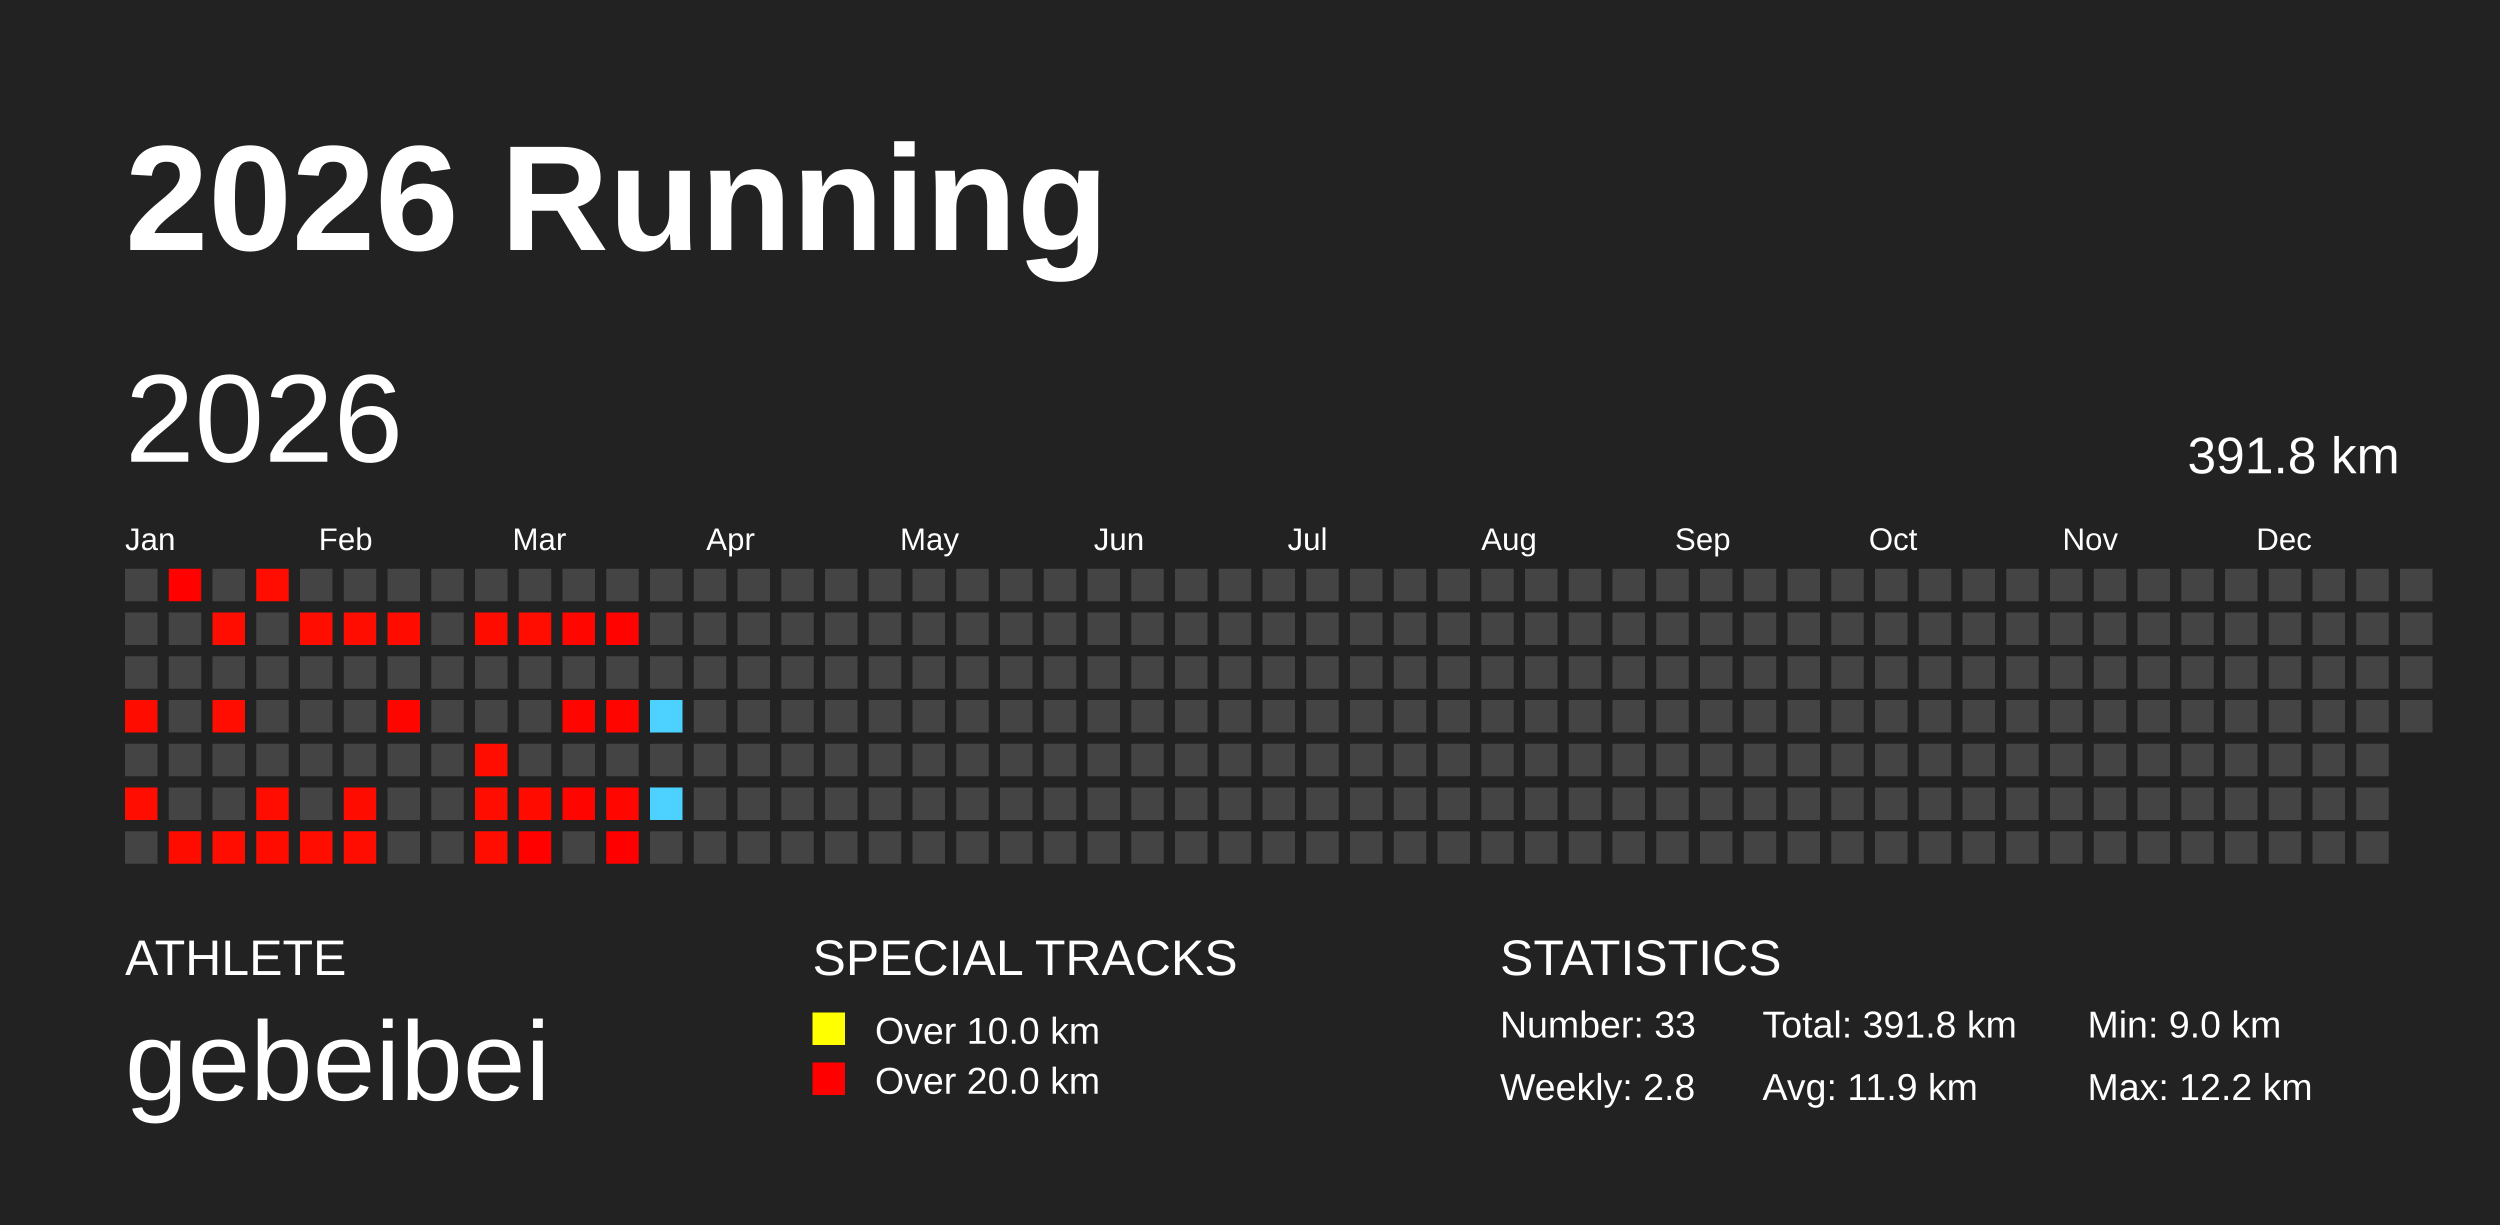
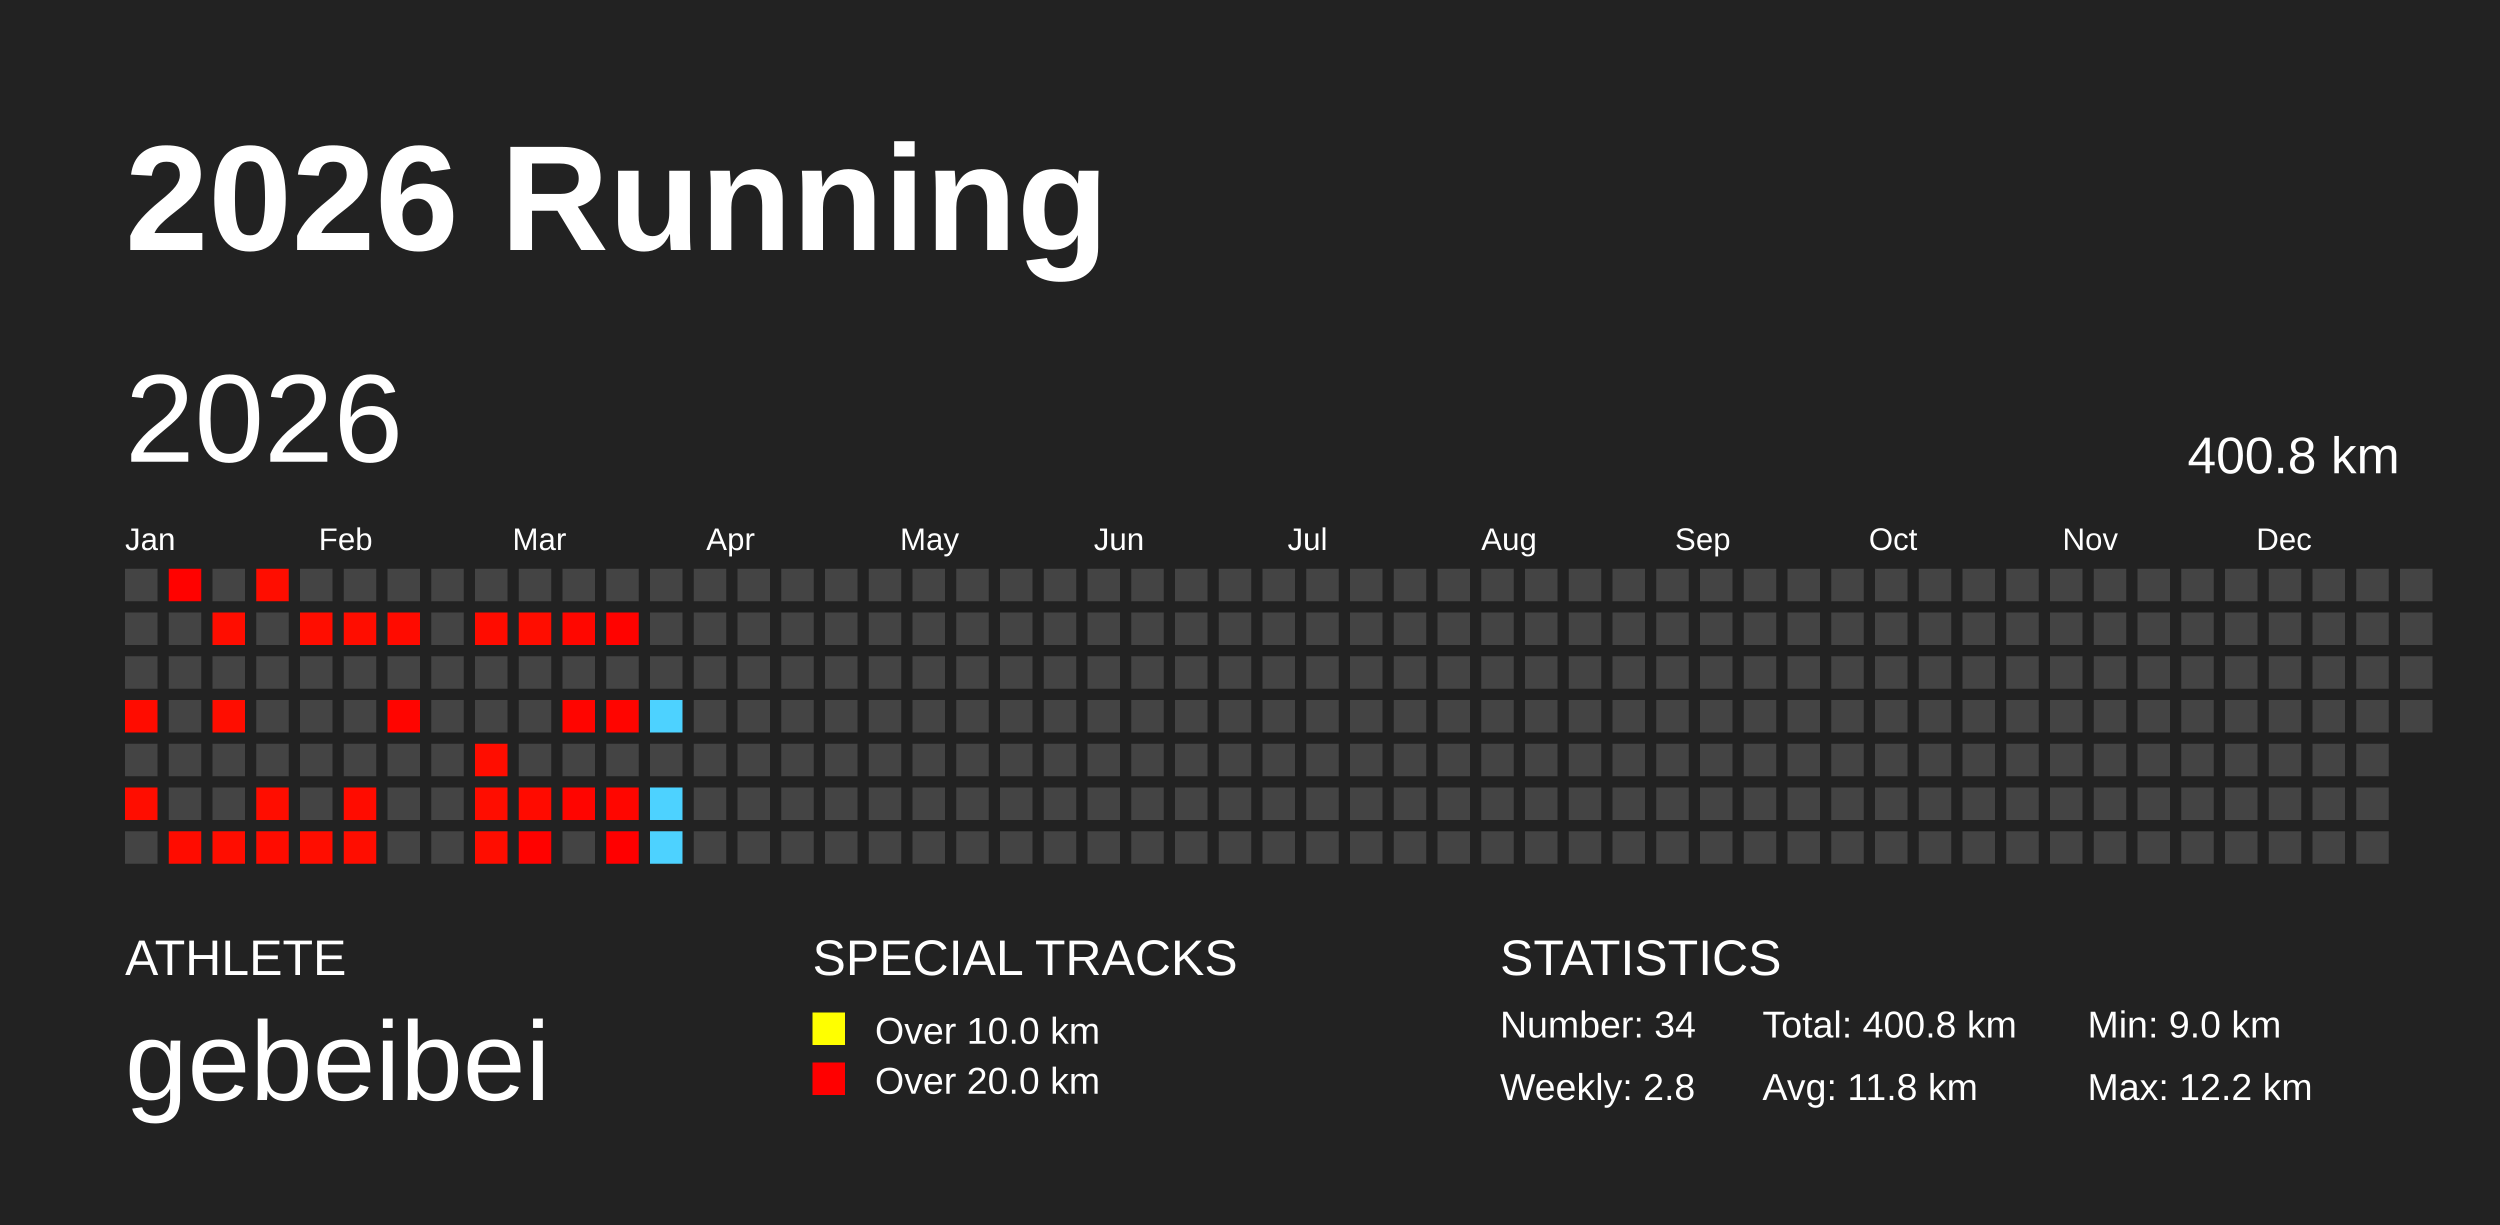
<svg xmlns="http://www.w3.org/2000/svg" baseProfile="full" height="98mm" version="1.1" viewBox="0,0,200,98" width="200mm">
  <defs />
  <rect fill="#222222" height="98" width="200" x="0" y="0" />
  <text fill="#FFFFFF" style="font-size:12px; font-family:Arial; font-weight:bold;" x="10" y="20">2026 Running</text>
  <text fill="#FFFFFF" style="font-size:4px; font-family:Arial" x="10" y="78">ATHLETE</text>
  <text fill="#FFFFFF" style="font-size:9px; font-family:Arial" x="10" y="88">gebeibei</text>
  <text fill="#FFFFFF" style="font-size:4px; font-family:Arial" x="65" y="78">SPECIAL TRACKS</text>
  <rect fill="yellow" height="2.6" width="2.6" x="65" y="81" />
  <text fill="#FFFFFF" style="font-size:3px; font-family:Arial" x="70" y="83.5">Over 10.0 km</text>
  <rect fill="red" height="2.6" width="2.6" x="65" y="85" />
  <text fill="#FFFFFF" style="font-size:3px; font-family:Arial" x="70" y="87.5">Over 20.0 km</text>
  <text fill="#FFFFFF" style="font-size:4px; font-family:Arial" x="120" y="78">STATISTICS</text>
-   <text fill="#FFFFFF" style="font-size:3px; font-family:Arial" x="120" y="83">Number: 33</text>
+   <text fill="#FFFFFF" style="font-size:3px; font-family:Arial" x="120" y="83">Number: 34</text>
  <text fill="#FFFFFF" style="font-size:3px; font-family:Arial" x="120" y="88">Weekly: 2.8</text>
-   <text fill="#FFFFFF" style="font-size:3px; font-family:Arial" x="141" y="83">Total: 391.8 km</text>
-   <text fill="#FFFFFF" style="font-size:3px; font-family:Arial" x="141" y="88">Avg: 11.9 km</text>
+   <text fill="#FFFFFF" style="font-size:3px; font-family:Arial" x="141" y="83">Total: 400.8 km</text>
+   <text fill="#FFFFFF" style="font-size:3px; font-family:Arial" x="141" y="88">Avg: 11.8 km</text>
  <text fill="#FFFFFF" style="font-size:3px; font-family:Arial" x="167" y="83">Min: 9.0 km</text>
  <text fill="#FFFFFF" style="font-size:3px; font-family:Arial" x="167" y="88">Max: 12.2 km</text>
  <text dominant-baseline="hanging" fill="#FFFFFF" style="font-size:10.0px; font-family:Arial;" x="10" y="30">2026</text>
-   <text dominant-baseline="hanging" fill="#FFFFFF" style="font-size:4.125px; font-family:Arial;" x="175" y="35">391.8 km</text>
+   <text dominant-baseline="hanging" fill="#FFFFFF" style="font-size:4.125px; font-family:Arial;" x="175" y="35">400.8 km</text>
  <text fill="#FFFFFF" style="font-size:2.5px; font-family:Arial" x="10.0" y="44">Jan</text>
  <text fill="#FFFFFF" style="font-size:2.5px; font-family:Arial" x="25.5" y="44">Feb</text>
  <text fill="#FFFFFF" style="font-size:2.5px; font-family:Arial" x="41.0" y="44">Mar</text>
  <text fill="#FFFFFF" style="font-size:2.5px; font-family:Arial" x="56.5" y="44">Apr</text>
  <text fill="#FFFFFF" style="font-size:2.5px; font-family:Arial" x="72.0" y="44">May</text>
  <text fill="#FFFFFF" style="font-size:2.5px; font-family:Arial" x="87.5" y="44">Jun</text>
  <text fill="#FFFFFF" style="font-size:2.5px; font-family:Arial" x="103.0" y="44">Jul</text>
  <text fill="#FFFFFF" style="font-size:2.5px; font-family:Arial" x="118.5" y="44">Aug</text>
  <text fill="#FFFFFF" style="font-size:2.5px; font-family:Arial" x="134.0" y="44">Sep</text>
  <text fill="#FFFFFF" style="font-size:2.5px; font-family:Arial" x="149.5" y="44">Oct</text>
  <text fill="#FFFFFF" style="font-size:2.5px; font-family:Arial" x="165.0" y="44">Nov</text>
  <text fill="#FFFFFF" style="font-size:2.5px; font-family:Arial" x="180.5" y="44">Dec</text>
  <rect fill="#444444" height="2.6" width="2.6" x="10.0" y="45.5" />
  <rect fill="#444444" height="2.6" width="2.6" x="10.0" y="49.0" />
  <rect fill="#444444" height="2.6" width="2.6" x="10.0" y="52.5" />
  <rect fill="#ff0c00" height="2.6" width="2.6" x="10.0" y="56.0" />
  <rect fill="#444444" height="2.6" width="2.6" x="10.0" y="59.5" />
  <rect fill="#ff0d00" height="2.6" width="2.6" x="10.0" y="63.0" />
  <rect fill="#444444" height="2.6" width="2.6" x="10.0" y="66.5" />
  <rect fill="#ff0200" height="2.6" width="2.6" x="13.5" y="45.5" />
  <rect fill="#444444" height="2.6" width="2.6" x="13.5" y="49.0" />
  <rect fill="#444444" height="2.6" width="2.6" x="13.5" y="52.5" />
  <rect fill="#444444" height="2.6" width="2.6" x="13.5" y="56.0" />
  <rect fill="#444444" height="2.6" width="2.6" x="13.5" y="59.5" />
  <rect fill="#444444" height="2.6" width="2.6" x="13.5" y="63.0" />
  <rect fill="#ff0c00" height="2.6" width="2.6" x="13.5" y="66.5" />
  <rect fill="#444444" height="2.6" width="2.6" x="17.0" y="45.5" />
  <rect fill="#ff0d00" height="2.6" width="2.6" x="17.0" y="49.0" />
  <rect fill="#444444" height="2.6" width="2.6" x="17.0" y="52.5" />
  <rect fill="#ff0d00" height="2.6" width="2.6" x="17.0" y="56.0" />
  <rect fill="#444444" height="2.6" width="2.6" x="17.0" y="59.5" />
  <rect fill="#444444" height="2.6" width="2.6" x="17.0" y="63.0" />
  <rect fill="#ff0d00" height="2.6" width="2.6" x="17.0" y="66.5" />
  <rect fill="#ff0d00" height="2.6" width="2.6" x="20.5" y="45.5" />
  <rect fill="#444444" height="2.6" width="2.6" x="20.5" y="49.0" />
  <rect fill="#444444" height="2.6" width="2.6" x="20.5" y="52.5" />
  <rect fill="#444444" height="2.6" width="2.6" x="20.5" y="56.0" />
  <rect fill="#444444" height="2.6" width="2.6" x="20.5" y="59.5" />
  <rect fill="#ff0d00" height="2.6" width="2.6" x="20.5" y="63.0" />
  <rect fill="#ff0c00" height="2.6" width="2.6" x="20.5" y="66.5" />
  <rect fill="#444444" height="2.6" width="2.6" x="24.0" y="45.5" />
  <rect fill="#ff0d00" height="2.6" width="2.6" x="24.0" y="49.0" />
  <rect fill="#444444" height="2.6" width="2.6" x="24.0" y="52.5" />
  <rect fill="#444444" height="2.6" width="2.6" x="24.0" y="56.0" />
  <rect fill="#444444" height="2.6" width="2.6" x="24.0" y="59.5" />
  <rect fill="#444444" height="2.6" width="2.6" x="24.0" y="63.0" />
  <rect fill="#ff0d00" height="2.6" width="2.6" x="24.0" y="66.5" />
  <rect fill="#444444" height="2.6" width="2.6" x="27.5" y="45.5" />
  <rect fill="#ff0d00" height="2.6" width="2.6" x="27.5" y="49.0" />
  <rect fill="#444444" height="2.6" width="2.6" x="27.5" y="52.5" />
  <rect fill="#444444" height="2.6" width="2.6" x="27.5" y="56.0" />
  <rect fill="#444444" height="2.6" width="2.6" x="27.5" y="59.5" />
  <rect fill="#ff0c00" height="2.6" width="2.6" x="27.5" y="63.0" />
  <rect fill="#ff0d00" height="2.6" width="2.6" x="27.5" y="66.5" />
  <rect fill="#444444" height="2.6" width="2.6" x="31.0" y="45.5" />
  <rect fill="#ff0b00" height="2.6" width="2.6" x="31.0" y="49.0" />
  <rect fill="#444444" height="2.6" width="2.6" x="31.0" y="52.5" />
  <rect fill="#ff0500" height="2.6" width="2.6" x="31.0" y="56.0" />
  <rect fill="#444444" height="2.6" width="2.6" x="31.0" y="59.5" />
  <rect fill="#444444" height="2.6" width="2.6" x="31.0" y="63.0" />
  <rect fill="#444444" height="2.6" width="2.6" x="31.0" y="66.5" />
  <rect fill="#444444" height="2.6" width="2.6" x="34.5" y="45.5" />
  <rect fill="#444444" height="2.6" width="2.6" x="34.5" y="49.0" />
  <rect fill="#444444" height="2.6" width="2.6" x="34.5" y="52.5" />
  <rect fill="#444444" height="2.6" width="2.6" x="34.5" y="56.0" />
  <rect fill="#444444" height="2.6" width="2.6" x="34.5" y="59.5" />
  <rect fill="#444444" height="2.6" width="2.6" x="34.5" y="63.0" />
  <rect fill="#444444" height="2.6" width="2.6" x="34.5" y="66.5" />
  <rect fill="#444444" height="2.6" width="2.6" x="38.0" y="45.5" />
  <rect fill="#ff0c00" height="2.6" width="2.6" x="38.0" y="49.0" />
  <rect fill="#444444" height="2.6" width="2.6" x="38.0" y="52.5" />
  <rect fill="#444444" height="2.6" width="2.6" x="38.0" y="56.0" />
  <rect fill="#ff0d00" height="2.6" width="2.6" x="38.0" y="59.5" />
  <rect fill="#ff0d00" height="2.6" width="2.6" x="38.0" y="63.0" />
  <rect fill="#ff0d00" height="2.6" width="2.6" x="38.0" y="66.5" />
  <rect fill="#444444" height="2.6" width="2.6" x="41.5" y="45.5" />
  <rect fill="#ff0d00" height="2.6" width="2.6" x="41.5" y="49.0" />
  <rect fill="#444444" height="2.6" width="2.6" x="41.5" y="52.5" />
  <rect fill="#444444" height="2.6" width="2.6" x="41.5" y="56.0" />
  <rect fill="#444444" height="2.6" width="2.6" x="41.5" y="59.5" />
  <rect fill="#ff0b00" height="2.6" width="2.6" x="41.5" y="63.0" />
  <rect fill="#ff0200" height="2.6" width="2.6" x="41.5" y="66.5" />
  <rect fill="#444444" height="2.6" width="2.6" x="45.0" y="45.5" />
  <rect fill="#ff0700" height="2.6" width="2.6" x="45.0" y="49.0" />
  <rect fill="#444444" height="2.6" width="2.6" x="45.0" y="52.5" />
  <rect fill="#ff0500" height="2.6" width="2.6" x="45.0" y="56.0" />
  <rect fill="#444444" height="2.6" width="2.6" x="45.0" y="59.5" />
  <rect fill="#ff0500" height="2.6" width="2.6" x="45.0" y="63.0" />
  <rect fill="#444444" height="2.6" width="2.6" x="45.0" y="66.5" />
  <rect fill="#444444" height="2.6" width="2.6" x="48.5" y="45.5" />
  <rect fill="#ff0300" height="2.6" width="2.6" x="48.5" y="49.0" />
  <rect fill="#444444" height="2.6" width="2.6" x="48.5" y="52.5" />
  <rect fill="#ff0500" height="2.6" width="2.6" x="48.5" y="56.0" />
  <rect fill="#444444" height="2.6" width="2.6" x="48.5" y="59.5" />
  <rect fill="#ff0600" height="2.6" width="2.6" x="48.5" y="63.0" />
  <rect fill="#ff0000" height="2.6" width="2.6" x="48.5" y="66.5" />
  <rect fill="#444444" height="2.6" width="2.6" x="52.0" y="45.5" />
  <rect fill="#444444" height="2.6" width="2.6" x="52.0" y="49.0" />
  <rect fill="#444444" height="2.6" width="2.6" x="52.0" y="52.5" />
  <rect fill="#4dd2ff" height="2.6" width="2.6" x="52.0" y="56.0" />
  <rect fill="#444444" height="2.6" width="2.6" x="52.0" y="59.5" />
  <rect fill="#4dd2ff" height="2.6" width="2.6" x="52.0" y="63.0" />
-   <rect fill="#444444" height="2.6" width="2.6" x="52.0" y="66.5" />
+   <rect fill="#4dd2ff" height="2.6" width="2.6" x="52.0" y="66.5" />
  <rect fill="#444444" height="2.6" width="2.6" x="55.5" y="45.5" />
  <rect fill="#444444" height="2.6" width="2.6" x="55.5" y="49.0" />
  <rect fill="#444444" height="2.6" width="2.6" x="55.5" y="52.5" />
  <rect fill="#444444" height="2.6" width="2.6" x="55.5" y="56.0" />
  <rect fill="#444444" height="2.6" width="2.6" x="55.5" y="59.5" />
  <rect fill="#444444" height="2.6" width="2.6" x="55.5" y="63.0" />
  <rect fill="#444444" height="2.6" width="2.6" x="55.5" y="66.5" />
  <rect fill="#444444" height="2.6" width="2.6" x="59.0" y="45.5" />
  <rect fill="#444444" height="2.6" width="2.6" x="59.0" y="49.0" />
  <rect fill="#444444" height="2.6" width="2.6" x="59.0" y="52.5" />
  <rect fill="#444444" height="2.6" width="2.6" x="59.0" y="56.0" />
  <rect fill="#444444" height="2.6" width="2.6" x="59.0" y="59.5" />
  <rect fill="#444444" height="2.6" width="2.6" x="59.0" y="63.0" />
  <rect fill="#444444" height="2.6" width="2.6" x="59.0" y="66.5" />
  <rect fill="#444444" height="2.6" width="2.6" x="62.5" y="45.5" />
  <rect fill="#444444" height="2.6" width="2.6" x="62.5" y="49.0" />
  <rect fill="#444444" height="2.6" width="2.6" x="62.5" y="52.5" />
  <rect fill="#444444" height="2.6" width="2.6" x="62.5" y="56.0" />
  <rect fill="#444444" height="2.6" width="2.6" x="62.5" y="59.5" />
  <rect fill="#444444" height="2.6" width="2.6" x="62.5" y="63.0" />
  <rect fill="#444444" height="2.6" width="2.6" x="62.5" y="66.5" />
  <rect fill="#444444" height="2.6" width="2.6" x="66.0" y="45.5" />
  <rect fill="#444444" height="2.6" width="2.6" x="66.0" y="49.0" />
  <rect fill="#444444" height="2.6" width="2.6" x="66.0" y="52.5" />
  <rect fill="#444444" height="2.6" width="2.6" x="66.0" y="56.0" />
  <rect fill="#444444" height="2.6" width="2.6" x="66.0" y="59.5" />
  <rect fill="#444444" height="2.6" width="2.6" x="66.0" y="63.0" />
  <rect fill="#444444" height="2.6" width="2.6" x="66.0" y="66.5" />
  <rect fill="#444444" height="2.6" width="2.6" x="69.5" y="45.5" />
  <rect fill="#444444" height="2.6" width="2.6" x="69.5" y="49.0" />
  <rect fill="#444444" height="2.6" width="2.6" x="69.5" y="52.5" />
  <rect fill="#444444" height="2.6" width="2.6" x="69.5" y="56.0" />
  <rect fill="#444444" height="2.6" width="2.6" x="69.5" y="59.5" />
  <rect fill="#444444" height="2.6" width="2.6" x="69.5" y="63.0" />
  <rect fill="#444444" height="2.6" width="2.6" x="69.5" y="66.5" />
  <rect fill="#444444" height="2.6" width="2.6" x="73.0" y="45.5" />
  <rect fill="#444444" height="2.6" width="2.6" x="73.0" y="49.0" />
  <rect fill="#444444" height="2.6" width="2.6" x="73.0" y="52.5" />
  <rect fill="#444444" height="2.6" width="2.6" x="73.0" y="56.0" />
  <rect fill="#444444" height="2.6" width="2.6" x="73.0" y="59.5" />
  <rect fill="#444444" height="2.6" width="2.6" x="73.0" y="63.0" />
  <rect fill="#444444" height="2.6" width="2.6" x="73.0" y="66.5" />
  <rect fill="#444444" height="2.6" width="2.6" x="76.5" y="45.5" />
  <rect fill="#444444" height="2.6" width="2.6" x="76.5" y="49.0" />
  <rect fill="#444444" height="2.6" width="2.6" x="76.5" y="52.5" />
  <rect fill="#444444" height="2.6" width="2.6" x="76.5" y="56.0" />
  <rect fill="#444444" height="2.6" width="2.6" x="76.5" y="59.5" />
  <rect fill="#444444" height="2.6" width="2.6" x="76.5" y="63.0" />
  <rect fill="#444444" height="2.6" width="2.6" x="76.5" y="66.5" />
  <rect fill="#444444" height="2.6" width="2.6" x="80.0" y="45.5" />
  <rect fill="#444444" height="2.6" width="2.6" x="80.0" y="49.0" />
  <rect fill="#444444" height="2.6" width="2.6" x="80.0" y="52.5" />
  <rect fill="#444444" height="2.6" width="2.6" x="80.0" y="56.0" />
  <rect fill="#444444" height="2.6" width="2.6" x="80.0" y="59.5" />
  <rect fill="#444444" height="2.6" width="2.6" x="80.0" y="63.0" />
  <rect fill="#444444" height="2.6" width="2.6" x="80.0" y="66.5" />
  <rect fill="#444444" height="2.6" width="2.6" x="83.5" y="45.5" />
  <rect fill="#444444" height="2.6" width="2.6" x="83.5" y="49.0" />
  <rect fill="#444444" height="2.6" width="2.6" x="83.5" y="52.5" />
  <rect fill="#444444" height="2.6" width="2.6" x="83.5" y="56.0" />
  <rect fill="#444444" height="2.6" width="2.6" x="83.5" y="59.5" />
  <rect fill="#444444" height="2.6" width="2.6" x="83.5" y="63.0" />
  <rect fill="#444444" height="2.6" width="2.6" x="83.5" y="66.5" />
  <rect fill="#444444" height="2.6" width="2.6" x="87.0" y="45.5" />
  <rect fill="#444444" height="2.6" width="2.6" x="87.0" y="49.0" />
  <rect fill="#444444" height="2.6" width="2.6" x="87.0" y="52.5" />
  <rect fill="#444444" height="2.6" width="2.6" x="87.0" y="56.0" />
  <rect fill="#444444" height="2.6" width="2.6" x="87.0" y="59.5" />
  <rect fill="#444444" height="2.6" width="2.6" x="87.0" y="63.0" />
  <rect fill="#444444" height="2.6" width="2.6" x="87.0" y="66.5" />
  <rect fill="#444444" height="2.6" width="2.6" x="90.5" y="45.5" />
  <rect fill="#444444" height="2.6" width="2.6" x="90.5" y="49.0" />
  <rect fill="#444444" height="2.6" width="2.6" x="90.5" y="52.5" />
  <rect fill="#444444" height="2.6" width="2.6" x="90.5" y="56.0" />
  <rect fill="#444444" height="2.6" width="2.6" x="90.5" y="59.5" />
  <rect fill="#444444" height="2.6" width="2.6" x="90.5" y="63.0" />
  <rect fill="#444444" height="2.6" width="2.6" x="90.5" y="66.5" />
  <rect fill="#444444" height="2.6" width="2.6" x="94.0" y="45.5" />
  <rect fill="#444444" height="2.6" width="2.6" x="94.0" y="49.0" />
  <rect fill="#444444" height="2.6" width="2.6" x="94.0" y="52.5" />
  <rect fill="#444444" height="2.6" width="2.6" x="94.0" y="56.0" />
  <rect fill="#444444" height="2.6" width="2.6" x="94.0" y="59.5" />
  <rect fill="#444444" height="2.6" width="2.6" x="94.0" y="63.0" />
  <rect fill="#444444" height="2.6" width="2.6" x="94.0" y="66.5" />
  <rect fill="#444444" height="2.6" width="2.6" x="97.5" y="45.5" />
  <rect fill="#444444" height="2.6" width="2.6" x="97.5" y="49.0" />
  <rect fill="#444444" height="2.6" width="2.6" x="97.5" y="52.5" />
  <rect fill="#444444" height="2.6" width="2.6" x="97.5" y="56.0" />
  <rect fill="#444444" height="2.6" width="2.6" x="97.5" y="59.5" />
  <rect fill="#444444" height="2.6" width="2.6" x="97.5" y="63.0" />
  <rect fill="#444444" height="2.6" width="2.6" x="97.5" y="66.5" />
  <rect fill="#444444" height="2.6" width="2.6" x="101.0" y="45.5" />
  <rect fill="#444444" height="2.6" width="2.6" x="101.0" y="49.0" />
  <rect fill="#444444" height="2.6" width="2.6" x="101.0" y="52.5" />
  <rect fill="#444444" height="2.6" width="2.6" x="101.0" y="56.0" />
  <rect fill="#444444" height="2.6" width="2.6" x="101.0" y="59.5" />
  <rect fill="#444444" height="2.6" width="2.6" x="101.0" y="63.0" />
  <rect fill="#444444" height="2.6" width="2.6" x="101.0" y="66.5" />
  <rect fill="#444444" height="2.6" width="2.6" x="104.5" y="45.5" />
  <rect fill="#444444" height="2.6" width="2.6" x="104.5" y="49.0" />
  <rect fill="#444444" height="2.6" width="2.6" x="104.5" y="52.5" />
  <rect fill="#444444" height="2.6" width="2.6" x="104.5" y="56.0" />
  <rect fill="#444444" height="2.6" width="2.6" x="104.5" y="59.5" />
  <rect fill="#444444" height="2.6" width="2.6" x="104.5" y="63.0" />
  <rect fill="#444444" height="2.6" width="2.6" x="104.5" y="66.5" />
  <rect fill="#444444" height="2.6" width="2.6" x="108.0" y="45.5" />
  <rect fill="#444444" height="2.6" width="2.6" x="108.0" y="49.0" />
  <rect fill="#444444" height="2.6" width="2.6" x="108.0" y="52.5" />
  <rect fill="#444444" height="2.6" width="2.6" x="108.0" y="56.0" />
  <rect fill="#444444" height="2.6" width="2.6" x="108.0" y="59.5" />
  <rect fill="#444444" height="2.6" width="2.6" x="108.0" y="63.0" />
  <rect fill="#444444" height="2.6" width="2.6" x="108.0" y="66.5" />
  <rect fill="#444444" height="2.6" width="2.6" x="111.5" y="45.5" />
  <rect fill="#444444" height="2.6" width="2.6" x="111.5" y="49.0" />
  <rect fill="#444444" height="2.6" width="2.6" x="111.5" y="52.5" />
  <rect fill="#444444" height="2.6" width="2.6" x="111.5" y="56.0" />
  <rect fill="#444444" height="2.6" width="2.6" x="111.5" y="59.5" />
  <rect fill="#444444" height="2.6" width="2.6" x="111.5" y="63.0" />
  <rect fill="#444444" height="2.6" width="2.6" x="111.5" y="66.5" />
  <rect fill="#444444" height="2.6" width="2.6" x="115.0" y="45.5" />
  <rect fill="#444444" height="2.6" width="2.6" x="115.0" y="49.0" />
  <rect fill="#444444" height="2.6" width="2.6" x="115.0" y="52.5" />
  <rect fill="#444444" height="2.6" width="2.6" x="115.0" y="56.0" />
  <rect fill="#444444" height="2.6" width="2.6" x="115.0" y="59.5" />
  <rect fill="#444444" height="2.6" width="2.6" x="115.0" y="63.0" />
  <rect fill="#444444" height="2.6" width="2.6" x="115.0" y="66.5" />
  <rect fill="#444444" height="2.6" width="2.6" x="118.5" y="45.5" />
  <rect fill="#444444" height="2.6" width="2.6" x="118.5" y="49.0" />
  <rect fill="#444444" height="2.6" width="2.6" x="118.5" y="52.5" />
  <rect fill="#444444" height="2.6" width="2.6" x="118.5" y="56.0" />
  <rect fill="#444444" height="2.6" width="2.6" x="118.5" y="59.5" />
  <rect fill="#444444" height="2.6" width="2.6" x="118.5" y="63.0" />
  <rect fill="#444444" height="2.6" width="2.6" x="118.5" y="66.5" />
  <rect fill="#444444" height="2.6" width="2.6" x="122.0" y="45.5" />
  <rect fill="#444444" height="2.6" width="2.6" x="122.0" y="49.0" />
  <rect fill="#444444" height="2.6" width="2.6" x="122.0" y="52.5" />
  <rect fill="#444444" height="2.6" width="2.6" x="122.0" y="56.0" />
  <rect fill="#444444" height="2.6" width="2.6" x="122.0" y="59.5" />
  <rect fill="#444444" height="2.6" width="2.6" x="122.0" y="63.0" />
  <rect fill="#444444" height="2.6" width="2.6" x="122.0" y="66.5" />
  <rect fill="#444444" height="2.6" width="2.6" x="125.5" y="45.5" />
  <rect fill="#444444" height="2.6" width="2.6" x="125.5" y="49.0" />
  <rect fill="#444444" height="2.6" width="2.6" x="125.5" y="52.5" />
  <rect fill="#444444" height="2.6" width="2.6" x="125.5" y="56.0" />
  <rect fill="#444444" height="2.6" width="2.6" x="125.5" y="59.5" />
  <rect fill="#444444" height="2.6" width="2.6" x="125.5" y="63.0" />
  <rect fill="#444444" height="2.6" width="2.6" x="125.5" y="66.5" />
  <rect fill="#444444" height="2.6" width="2.6" x="129.0" y="45.5" />
  <rect fill="#444444" height="2.6" width="2.6" x="129.0" y="49.0" />
  <rect fill="#444444" height="2.6" width="2.6" x="129.0" y="52.5" />
  <rect fill="#444444" height="2.6" width="2.6" x="129.0" y="56.0" />
  <rect fill="#444444" height="2.6" width="2.6" x="129.0" y="59.5" />
  <rect fill="#444444" height="2.6" width="2.6" x="129.0" y="63.0" />
  <rect fill="#444444" height="2.6" width="2.6" x="129.0" y="66.5" />
  <rect fill="#444444" height="2.6" width="2.6" x="132.5" y="45.5" />
  <rect fill="#444444" height="2.6" width="2.6" x="132.5" y="49.0" />
  <rect fill="#444444" height="2.6" width="2.6" x="132.5" y="52.5" />
  <rect fill="#444444" height="2.6" width="2.6" x="132.5" y="56.0" />
  <rect fill="#444444" height="2.6" width="2.6" x="132.5" y="59.5" />
  <rect fill="#444444" height="2.6" width="2.6" x="132.5" y="63.0" />
  <rect fill="#444444" height="2.6" width="2.6" x="132.5" y="66.5" />
  <rect fill="#444444" height="2.6" width="2.6" x="136.0" y="45.5" />
  <rect fill="#444444" height="2.6" width="2.6" x="136.0" y="49.0" />
  <rect fill="#444444" height="2.6" width="2.6" x="136.0" y="52.5" />
  <rect fill="#444444" height="2.6" width="2.6" x="136.0" y="56.0" />
  <rect fill="#444444" height="2.6" width="2.6" x="136.0" y="59.5" />
  <rect fill="#444444" height="2.6" width="2.6" x="136.0" y="63.0" />
  <rect fill="#444444" height="2.6" width="2.6" x="136.0" y="66.5" />
  <rect fill="#444444" height="2.6" width="2.6" x="139.5" y="45.5" />
  <rect fill="#444444" height="2.6" width="2.6" x="139.5" y="49.0" />
  <rect fill="#444444" height="2.6" width="2.6" x="139.5" y="52.5" />
  <rect fill="#444444" height="2.6" width="2.6" x="139.5" y="56.0" />
  <rect fill="#444444" height="2.6" width="2.6" x="139.5" y="59.5" />
  <rect fill="#444444" height="2.6" width="2.6" x="139.5" y="63.0" />
  <rect fill="#444444" height="2.6" width="2.6" x="139.5" y="66.5" />
  <rect fill="#444444" height="2.6" width="2.6" x="143.0" y="45.5" />
  <rect fill="#444444" height="2.6" width="2.6" x="143.0" y="49.0" />
  <rect fill="#444444" height="2.6" width="2.6" x="143.0" y="52.5" />
  <rect fill="#444444" height="2.6" width="2.6" x="143.0" y="56.0" />
  <rect fill="#444444" height="2.6" width="2.6" x="143.0" y="59.5" />
  <rect fill="#444444" height="2.6" width="2.6" x="143.0" y="63.0" />
  <rect fill="#444444" height="2.6" width="2.6" x="143.0" y="66.5" />
  <rect fill="#444444" height="2.6" width="2.6" x="146.5" y="45.5" />
  <rect fill="#444444" height="2.6" width="2.6" x="146.5" y="49.0" />
  <rect fill="#444444" height="2.6" width="2.6" x="146.5" y="52.5" />
  <rect fill="#444444" height="2.6" width="2.6" x="146.5" y="56.0" />
  <rect fill="#444444" height="2.6" width="2.6" x="146.5" y="59.5" />
  <rect fill="#444444" height="2.6" width="2.6" x="146.5" y="63.0" />
  <rect fill="#444444" height="2.6" width="2.6" x="146.5" y="66.5" />
  <rect fill="#444444" height="2.6" width="2.6" x="150.0" y="45.5" />
  <rect fill="#444444" height="2.6" width="2.6" x="150.0" y="49.0" />
  <rect fill="#444444" height="2.6" width="2.6" x="150.0" y="52.5" />
  <rect fill="#444444" height="2.6" width="2.6" x="150.0" y="56.0" />
  <rect fill="#444444" height="2.6" width="2.6" x="150.0" y="59.5" />
  <rect fill="#444444" height="2.6" width="2.6" x="150.0" y="63.0" />
  <rect fill="#444444" height="2.6" width="2.6" x="150.0" y="66.5" />
  <rect fill="#444444" height="2.6" width="2.6" x="153.5" y="45.5" />
  <rect fill="#444444" height="2.6" width="2.6" x="153.5" y="49.0" />
  <rect fill="#444444" height="2.6" width="2.6" x="153.5" y="52.5" />
  <rect fill="#444444" height="2.6" width="2.6" x="153.5" y="56.0" />
  <rect fill="#444444" height="2.6" width="2.6" x="153.5" y="59.5" />
  <rect fill="#444444" height="2.6" width="2.6" x="153.5" y="63.0" />
  <rect fill="#444444" height="2.6" width="2.6" x="153.5" y="66.5" />
  <rect fill="#444444" height="2.6" width="2.6" x="157.0" y="45.5" />
  <rect fill="#444444" height="2.6" width="2.6" x="157.0" y="49.0" />
  <rect fill="#444444" height="2.6" width="2.6" x="157.0" y="52.5" />
  <rect fill="#444444" height="2.6" width="2.6" x="157.0" y="56.0" />
  <rect fill="#444444" height="2.6" width="2.6" x="157.0" y="59.5" />
  <rect fill="#444444" height="2.6" width="2.6" x="157.0" y="63.0" />
  <rect fill="#444444" height="2.6" width="2.6" x="157.0" y="66.5" />
  <rect fill="#444444" height="2.6" width="2.6" x="160.5" y="45.5" />
  <rect fill="#444444" height="2.6" width="2.6" x="160.5" y="49.0" />
  <rect fill="#444444" height="2.6" width="2.6" x="160.5" y="52.5" />
  <rect fill="#444444" height="2.6" width="2.6" x="160.5" y="56.0" />
  <rect fill="#444444" height="2.6" width="2.6" x="160.5" y="59.5" />
  <rect fill="#444444" height="2.6" width="2.6" x="160.5" y="63.0" />
  <rect fill="#444444" height="2.6" width="2.6" x="160.5" y="66.5" />
  <rect fill="#444444" height="2.6" width="2.6" x="164.0" y="45.5" />
  <rect fill="#444444" height="2.6" width="2.6" x="164.0" y="49.0" />
  <rect fill="#444444" height="2.6" width="2.6" x="164.0" y="52.5" />
  <rect fill="#444444" height="2.6" width="2.6" x="164.0" y="56.0" />
  <rect fill="#444444" height="2.6" width="2.6" x="164.0" y="59.5" />
  <rect fill="#444444" height="2.6" width="2.6" x="164.0" y="63.0" />
  <rect fill="#444444" height="2.6" width="2.6" x="164.0" y="66.5" />
  <rect fill="#444444" height="2.6" width="2.6" x="167.5" y="45.5" />
  <rect fill="#444444" height="2.6" width="2.6" x="167.5" y="49.0" />
  <rect fill="#444444" height="2.6" width="2.6" x="167.5" y="52.5" />
  <rect fill="#444444" height="2.6" width="2.6" x="167.5" y="56.0" />
  <rect fill="#444444" height="2.6" width="2.6" x="167.5" y="59.5" />
  <rect fill="#444444" height="2.6" width="2.6" x="167.5" y="63.0" />
  <rect fill="#444444" height="2.6" width="2.6" x="167.5" y="66.5" />
  <rect fill="#444444" height="2.6" width="2.6" x="171.0" y="45.5" />
  <rect fill="#444444" height="2.6" width="2.6" x="171.0" y="49.0" />
  <rect fill="#444444" height="2.6" width="2.6" x="171.0" y="52.5" />
  <rect fill="#444444" height="2.6" width="2.6" x="171.0" y="56.0" />
  <rect fill="#444444" height="2.6" width="2.6" x="171.0" y="59.5" />
  <rect fill="#444444" height="2.6" width="2.6" x="171.0" y="63.0" />
  <rect fill="#444444" height="2.6" width="2.6" x="171.0" y="66.5" />
  <rect fill="#444444" height="2.6" width="2.6" x="174.5" y="45.5" />
  <rect fill="#444444" height="2.6" width="2.6" x="174.5" y="49.0" />
  <rect fill="#444444" height="2.6" width="2.6" x="174.5" y="52.5" />
  <rect fill="#444444" height="2.6" width="2.6" x="174.5" y="56.0" />
  <rect fill="#444444" height="2.6" width="2.6" x="174.5" y="59.5" />
  <rect fill="#444444" height="2.6" width="2.6" x="174.5" y="63.0" />
  <rect fill="#444444" height="2.6" width="2.6" x="174.5" y="66.5" />
  <rect fill="#444444" height="2.6" width="2.6" x="178.0" y="45.5" />
  <rect fill="#444444" height="2.6" width="2.6" x="178.0" y="49.0" />
  <rect fill="#444444" height="2.6" width="2.6" x="178.0" y="52.5" />
  <rect fill="#444444" height="2.6" width="2.6" x="178.0" y="56.0" />
  <rect fill="#444444" height="2.6" width="2.6" x="178.0" y="59.5" />
  <rect fill="#444444" height="2.6" width="2.6" x="178.0" y="63.0" />
  <rect fill="#444444" height="2.6" width="2.6" x="178.0" y="66.5" />
  <rect fill="#444444" height="2.6" width="2.6" x="181.5" y="45.5" />
  <rect fill="#444444" height="2.6" width="2.6" x="181.5" y="49.0" />
  <rect fill="#444444" height="2.6" width="2.6" x="181.5" y="52.5" />
  <rect fill="#444444" height="2.6" width="2.6" x="181.5" y="56.0" />
  <rect fill="#444444" height="2.6" width="2.6" x="181.5" y="59.5" />
  <rect fill="#444444" height="2.6" width="2.6" x="181.5" y="63.0" />
  <rect fill="#444444" height="2.6" width="2.6" x="181.5" y="66.5" />
  <rect fill="#444444" height="2.6" width="2.6" x="185.0" y="45.5" />
  <rect fill="#444444" height="2.6" width="2.6" x="185.0" y="49.0" />
  <rect fill="#444444" height="2.6" width="2.6" x="185.0" y="52.5" />
  <rect fill="#444444" height="2.6" width="2.6" x="185.0" y="56.0" />
  <rect fill="#444444" height="2.6" width="2.6" x="185.0" y="59.5" />
  <rect fill="#444444" height="2.6" width="2.6" x="185.0" y="63.0" />
  <rect fill="#444444" height="2.6" width="2.6" x="185.0" y="66.5" />
  <rect fill="#444444" height="2.6" width="2.6" x="188.5" y="45.5" />
  <rect fill="#444444" height="2.6" width="2.6" x="188.5" y="49.0" />
  <rect fill="#444444" height="2.6" width="2.6" x="188.5" y="52.5" />
  <rect fill="#444444" height="2.6" width="2.6" x="188.5" y="56.0" />
  <rect fill="#444444" height="2.6" width="2.6" x="188.5" y="59.5" />
  <rect fill="#444444" height="2.6" width="2.6" x="188.5" y="63.0" />
  <rect fill="#444444" height="2.6" width="2.6" x="188.5" y="66.5" />
  <rect fill="#444444" height="2.6" width="2.6" x="192.0" y="45.5" />
  <rect fill="#444444" height="2.6" width="2.6" x="192.0" y="49.0" />
  <rect fill="#444444" height="2.6" width="2.6" x="192.0" y="52.5" />
  <rect fill="#444444" height="2.6" width="2.6" x="192.0" y="56.0" />
</svg>
